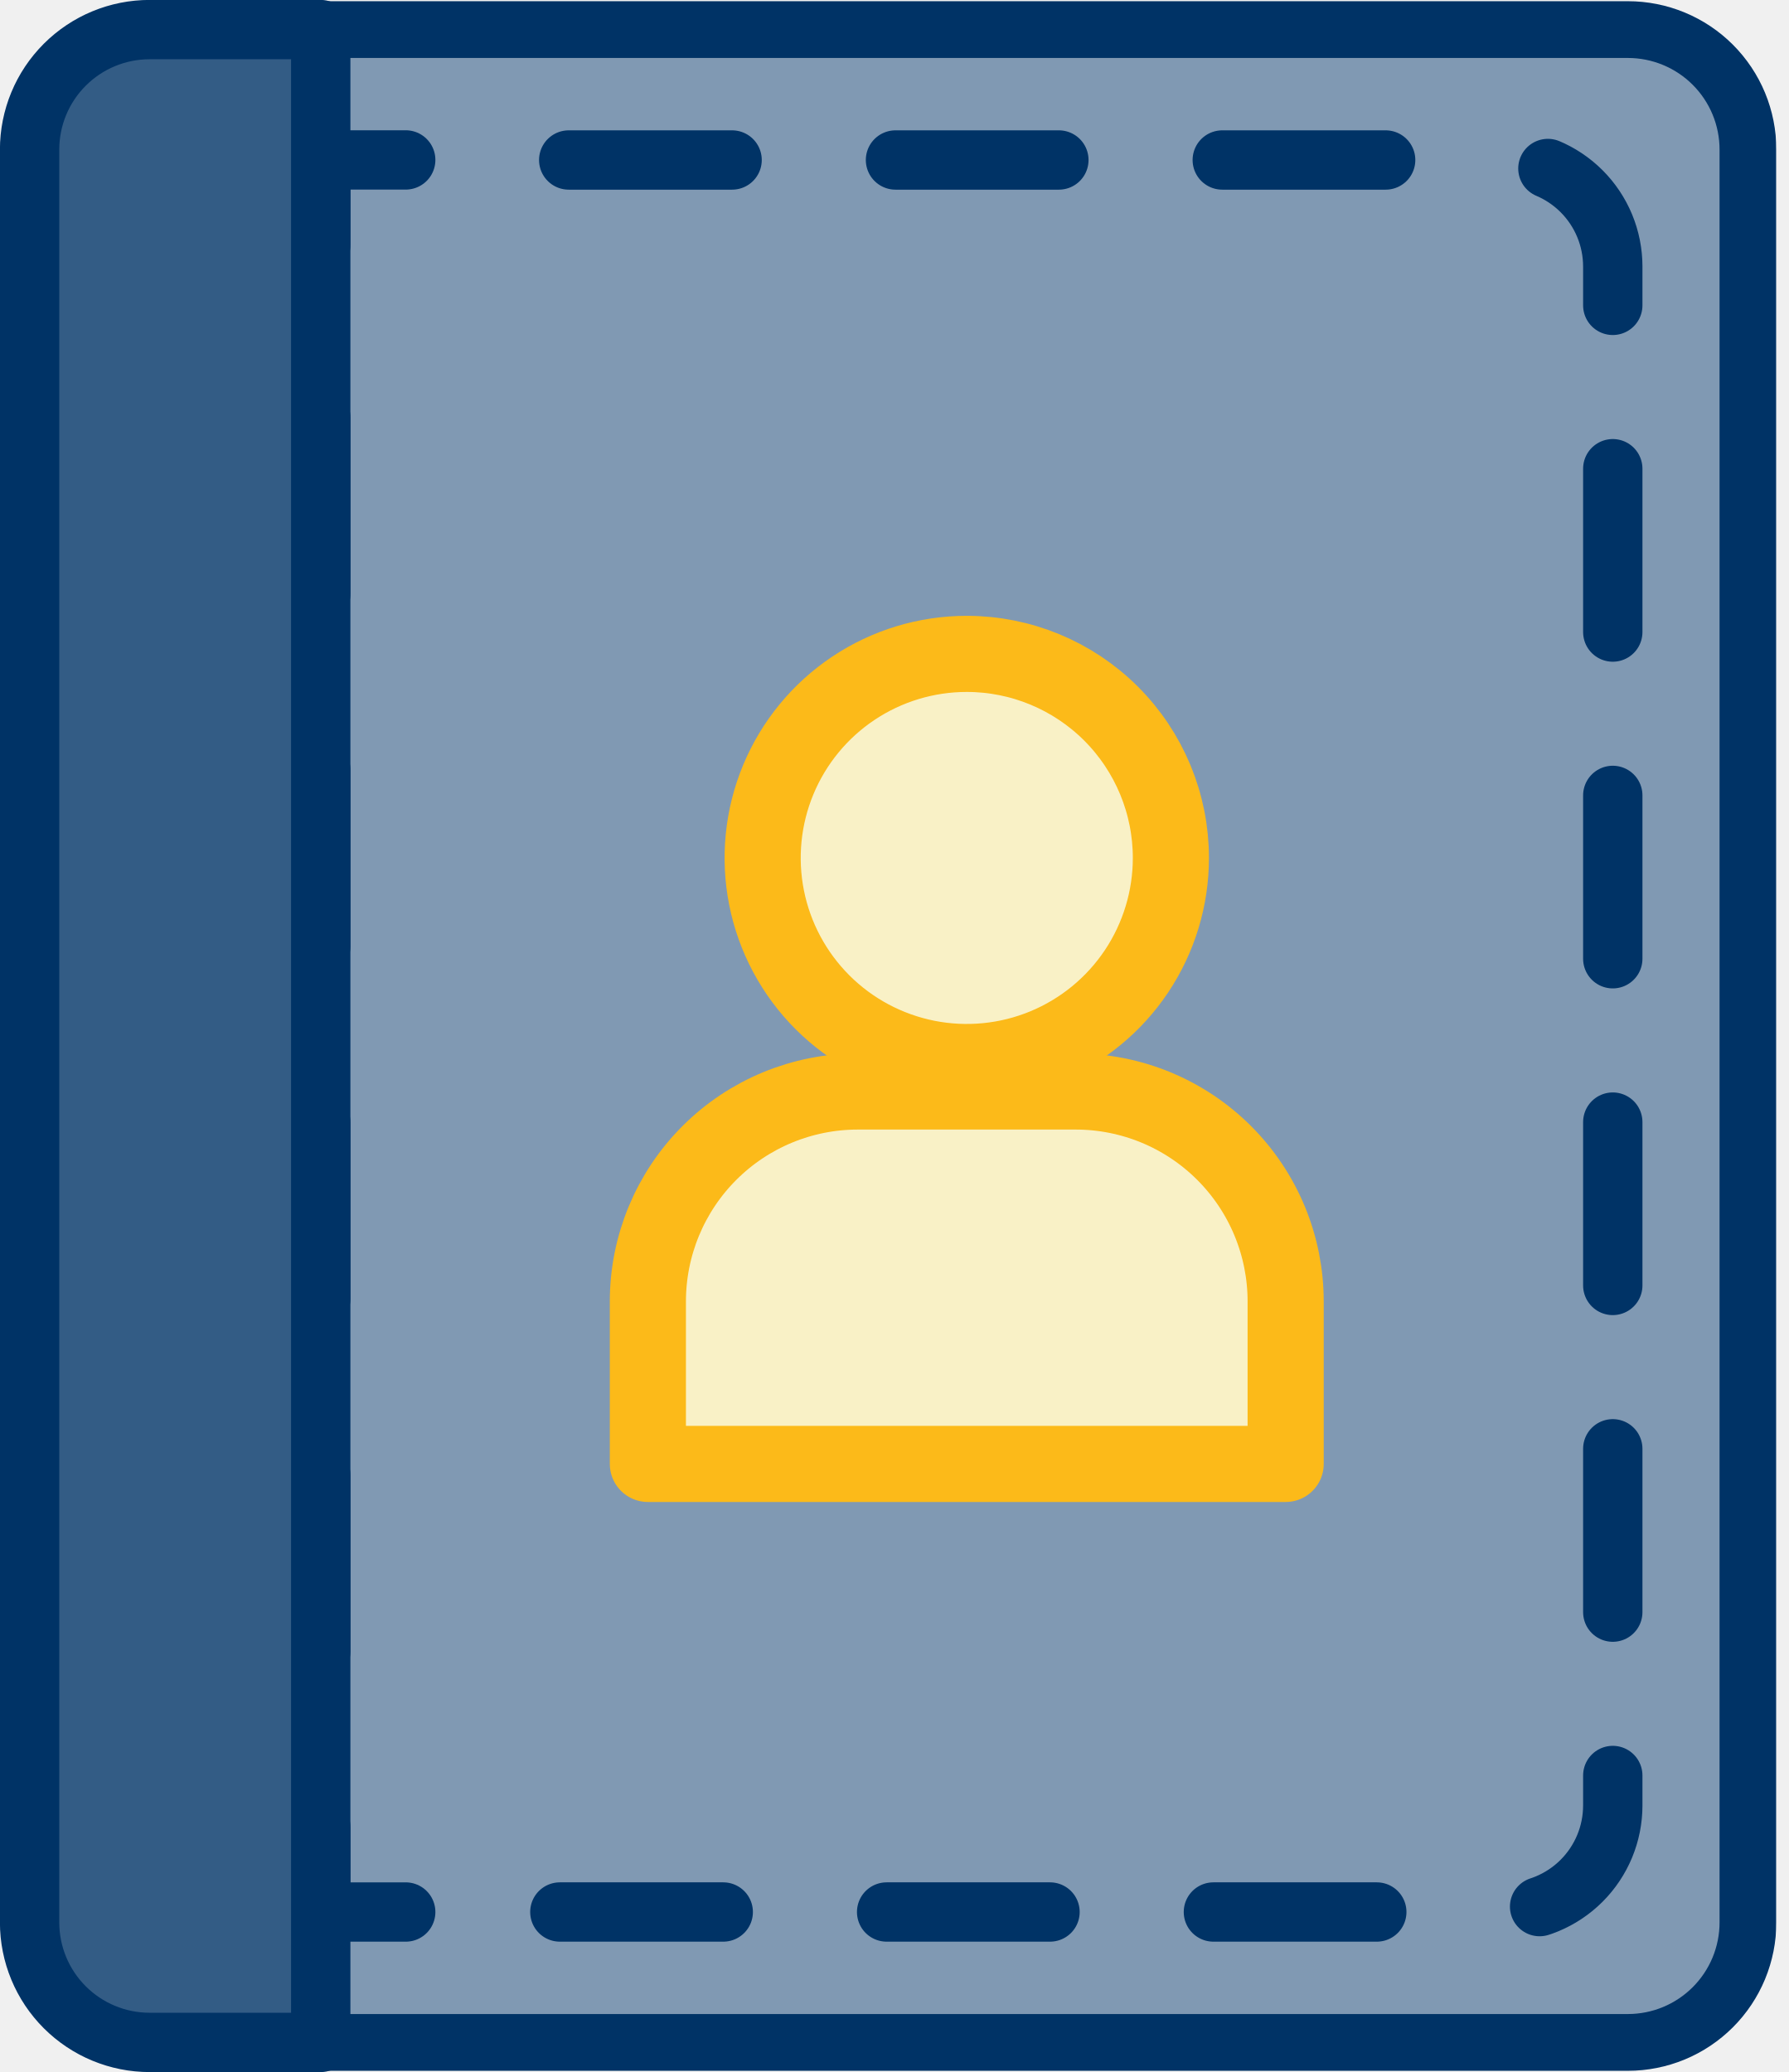
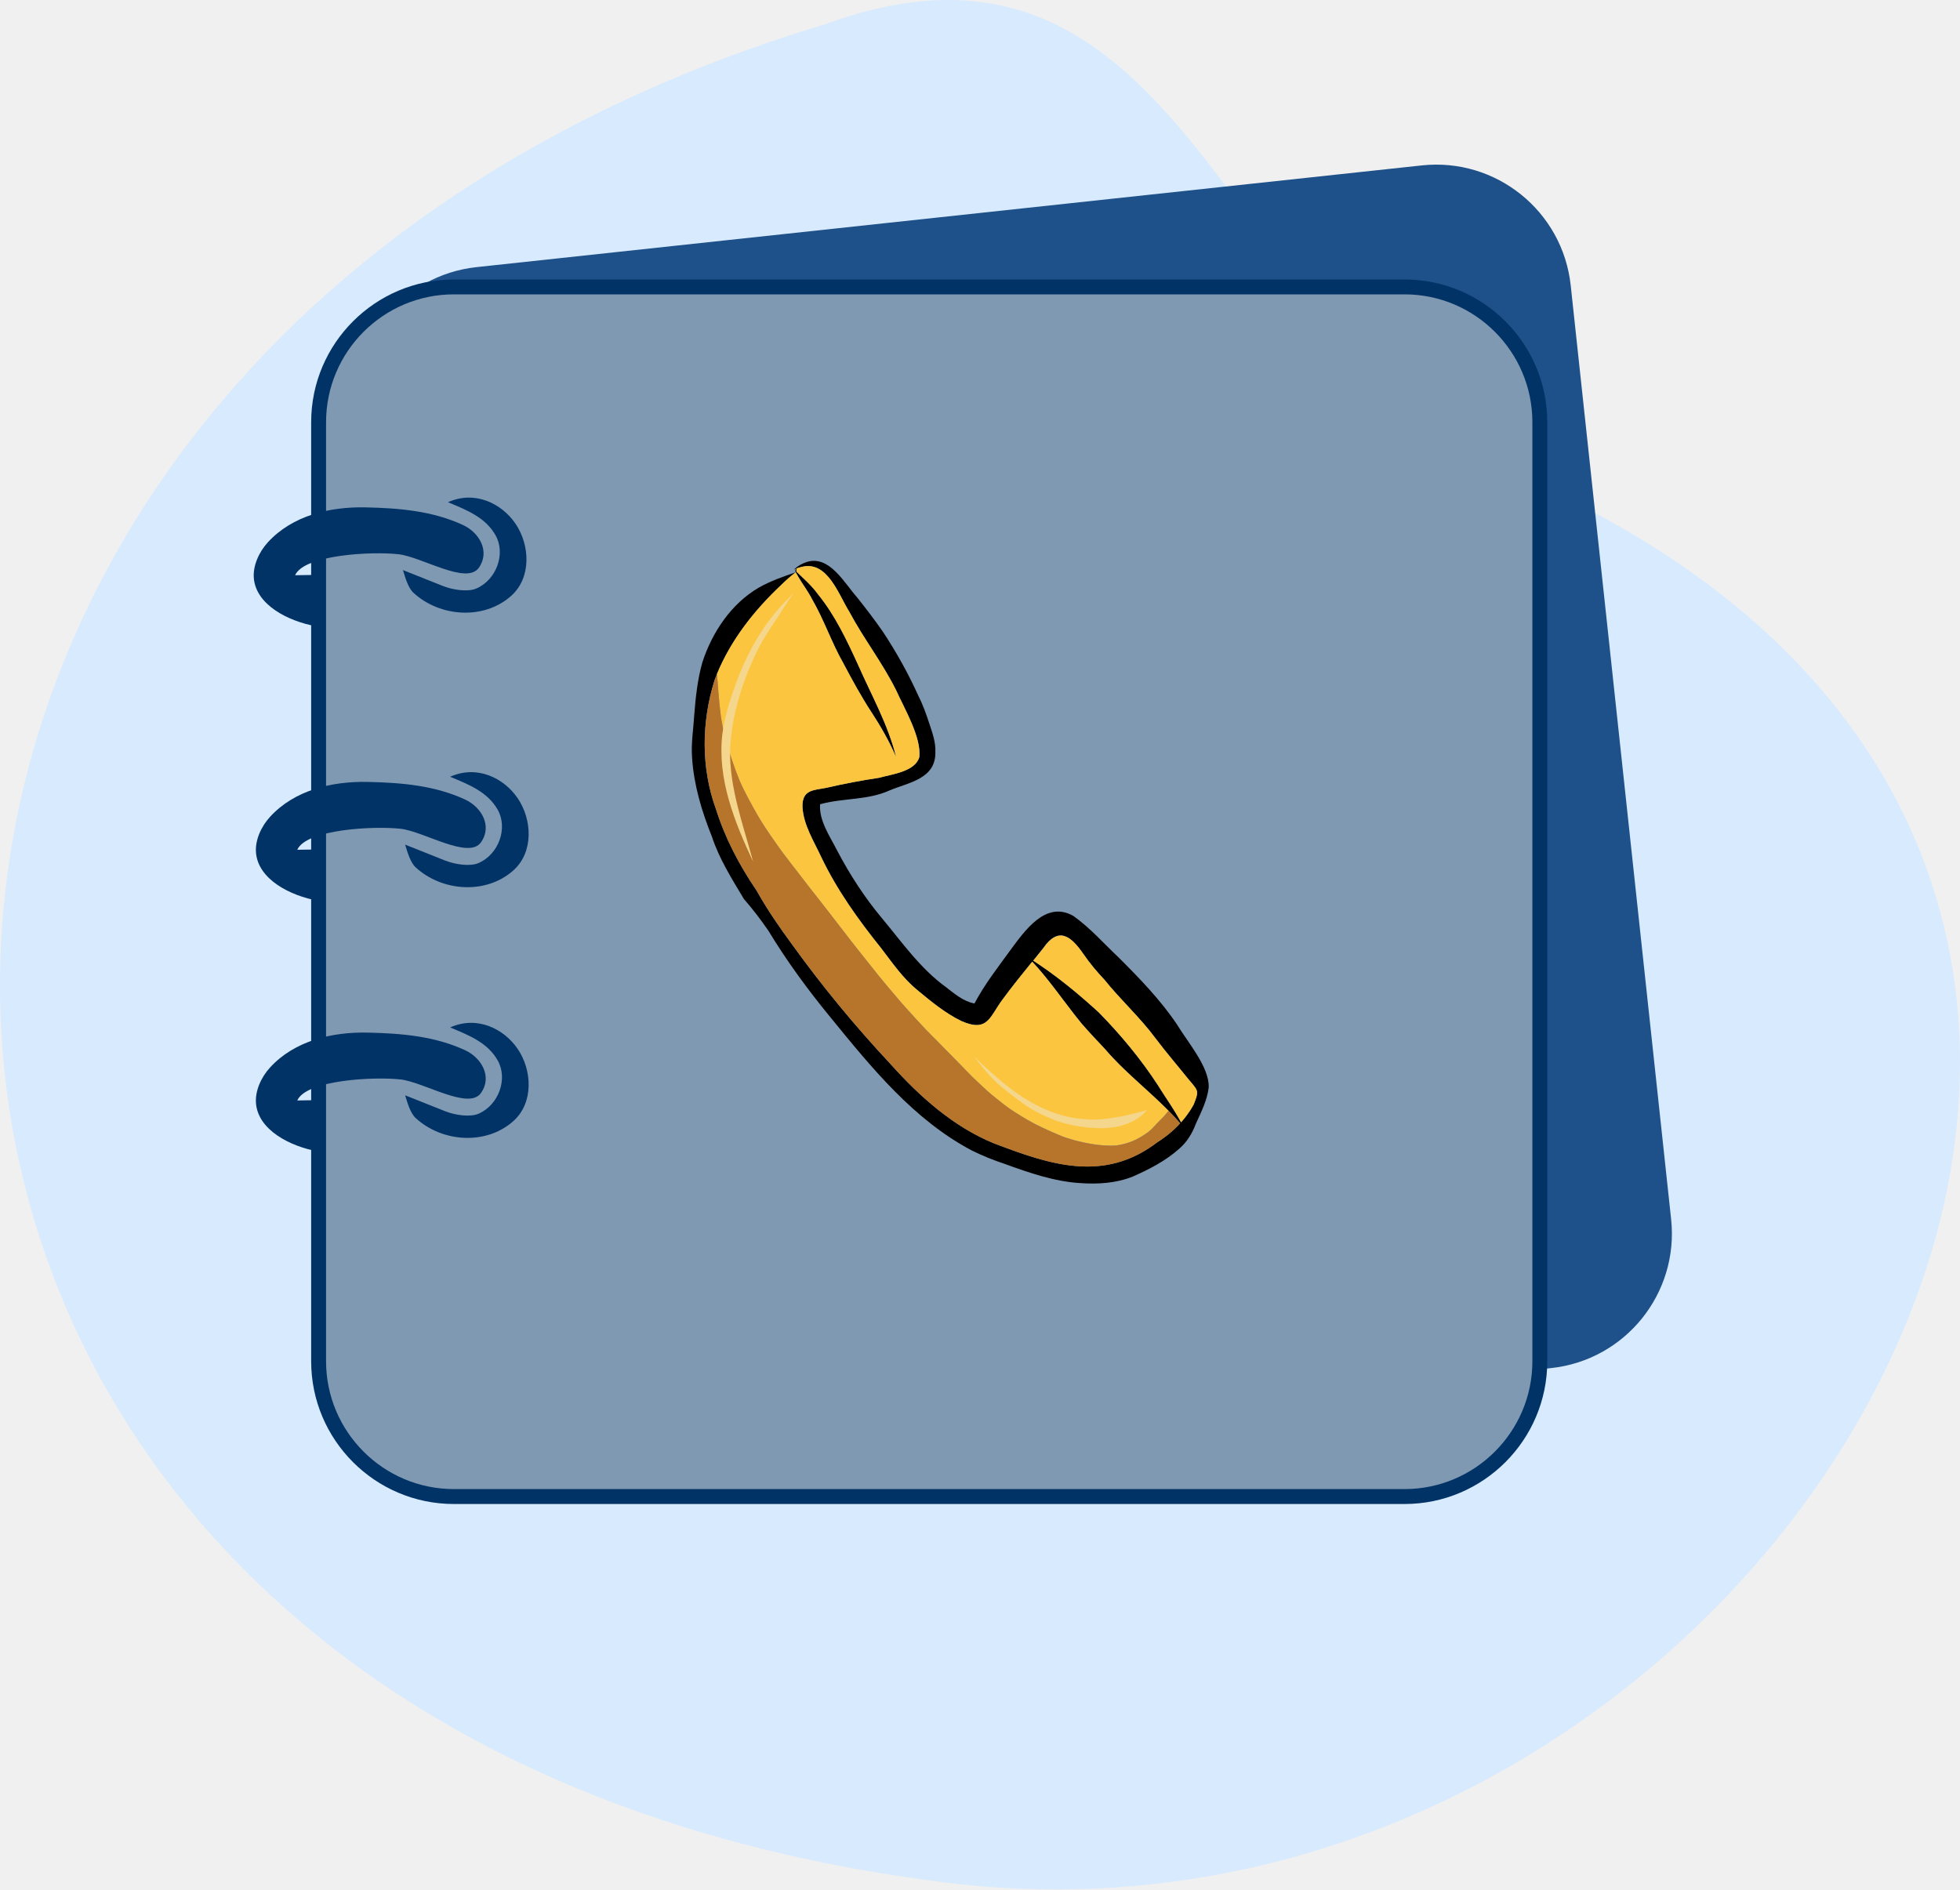
- <svg xmlns="http://www.w3.org/2000/svg" width="126" height="146" viewBox="0 0 126 146" fill="none">
-   <mask id="mask0_145_2247" style="mask-type:luminance" maskUnits="userSpaceOnUse" x="0" y="0" width="126" height="146">
-     <path d="M125.131 0H0V146H125.131V0Z" fill="white" />
-   </mask>
-   <g mask="url(#mask0_145_2247)">
-     <path d="M114.68 143.915H22.598V2.085H114.68C115.79 2.085 116.89 2.304 117.916 2.729C118.942 3.154 119.874 3.776 120.659 4.562C121.444 5.347 122.067 6.279 122.492 7.305C122.916 8.331 123.135 9.431 123.135 10.541V135.459C123.135 136.569 122.916 137.669 122.492 138.695C122.067 139.721 121.444 140.653 120.659 141.438C119.874 142.223 118.942 142.846 117.916 143.271C116.89 143.696 115.79 143.915 114.68 143.915Z" fill="#8099B3" />
-     <path d="M114.68 143.915H22.598V2.085H114.68C115.79 2.085 116.89 2.304 117.916 2.729C118.942 3.154 119.874 3.776 120.659 4.562C121.444 5.347 122.067 6.279 122.492 7.305C122.916 8.331 123.135 9.431 123.135 10.541V135.459C123.135 136.569 122.916 137.669 122.492 138.695C122.067 139.721 121.444 140.653 120.659 141.438C119.874 142.223 118.942 142.846 117.916 143.271C116.89 143.696 115.79 143.915 114.68 143.915Z" stroke="#003366" stroke-width="4" stroke-miterlimit="10" />
-     <path d="M28.581 134.727H22.597V128.744" stroke="#003366" stroke-width="4.18" stroke-linecap="round" stroke-linejoin="round" />
-     <path d="M22.597 116.355V23.451" stroke="#003366" stroke-width="4.18" stroke-linecap="round" stroke-linejoin="round" stroke-dasharray="12.42 12.42" />
-     <path d="M22.597 17.257V11.269H28.581" stroke="#003366" stroke-width="4.18" stroke-linecap="round" stroke-linejoin="round" />
-     <path d="M40.063 11.274H106.107C107.093 11.274 108.069 11.468 108.98 11.845C109.89 12.223 110.718 12.776 111.415 13.473C112.112 14.17 112.665 14.997 113.042 15.908C113.419 16.819 113.613 17.795 113.613 18.781V127.219C113.613 128.205 113.419 129.181 113.042 130.092C112.665 131.002 112.112 131.83 111.415 132.527C110.718 133.224 109.89 133.777 108.98 134.154C108.069 134.532 107.093 134.726 106.107 134.726H34.322" stroke="#003366" stroke-width="4.18" stroke-linecap="round" stroke-linejoin="round" stroke-dasharray="11.51 11.51" />
-     <path d="M22.594 143.915H10.541C9.431 143.915 8.331 143.696 7.305 143.271C6.279 142.846 5.347 142.223 4.562 141.438C2.976 139.852 2.085 137.702 2.085 135.459V10.541C2.085 8.298 2.976 6.147 4.562 4.562C6.147 2.976 8.298 2.085 10.541 2.085H22.594V143.915Z" fill="#335C85" />
-     <path d="M22.594 143.915H10.541C9.431 143.915 8.331 143.696 7.305 143.271C6.279 142.846 5.347 142.223 4.562 141.438C2.976 139.852 2.085 137.702 2.085 135.459V10.541C2.085 8.298 2.976 6.147 4.562 4.562C6.147 2.976 8.298 2.085 10.541 2.085H22.594V143.915Z" stroke="#003366" stroke-width="4.18" stroke-linecap="round" stroke-linejoin="round" />
-     <path d="M82.484 60.452C82.484 63.296 81.641 66.076 80.062 68.441C78.482 70.806 76.236 72.649 73.609 73.738C70.982 74.826 68.09 75.112 65.301 74.557C62.512 74.002 59.949 72.633 57.938 70.622C55.927 68.611 54.557 66.049 54.002 63.26C53.447 60.471 53.732 57.579 54.82 54.952C55.909 52.324 57.752 50.078 60.116 48.498C62.481 46.918 65.261 46.075 68.105 46.075C71.918 46.075 75.575 47.59 78.272 50.286C80.968 52.982 82.483 56.639 82.484 60.452Z" fill="#F9F1C6" />
-     <path d="M82.484 60.452C82.484 63.296 81.641 66.076 80.062 68.441C78.482 70.806 76.236 72.649 73.609 73.738C70.982 74.826 68.09 75.112 65.301 74.557C62.512 74.002 59.949 72.633 57.938 70.622C55.927 68.611 54.557 66.049 54.002 63.26C53.447 60.471 53.732 57.579 54.82 54.952C55.909 52.324 57.752 50.078 60.116 48.498C62.481 46.918 65.261 46.075 68.105 46.075C71.918 46.075 75.575 47.59 78.272 50.286C80.968 52.982 82.483 56.639 82.484 60.452Z" stroke="#FCBA19" stroke-width="5.363" stroke-linecap="round" stroke-linejoin="round" />
-     <path d="M90.569 103.153H45.64V91.702C45.64 87.779 47.198 84.017 49.972 81.243C52.746 78.469 56.508 76.911 60.431 76.911H75.776C77.719 76.911 79.642 77.293 81.437 78.036C83.232 78.779 84.862 79.869 86.236 81.243C87.61 82.616 88.7 84.247 89.443 86.041C90.186 87.836 90.569 89.76 90.569 91.702V103.153Z" fill="#F9F1C6" />
-     <path d="M90.569 103.153H45.64V91.702C45.64 87.779 47.198 84.017 49.972 81.243C52.746 78.469 56.508 76.911 60.431 76.911H75.776C77.719 76.911 79.642 77.293 81.437 78.036C83.232 78.779 84.862 79.869 86.236 81.243C87.61 82.616 88.7 84.247 89.443 86.041C90.186 87.836 90.569 89.76 90.569 91.702V103.153Z" stroke="#FCBA19" stroke-width="5.363" stroke-linecap="round" stroke-linejoin="round" />
-   </g>
+ <svg xmlns="http://www.w3.org/2000/svg" width="223" height="215" viewBox="0 0 223 215" fill="none">
+   <path d="M104.83 213.839C201.888 228.579 277.308 98.956 172.02 53.843C139.971 40.267 135.667 -12.624 93.796 2.788C-34.472 41.304 -31.552 195.09 104.83 213.839Z" fill="#D8EAFD" />
+   <path d="M161.762 18.822L54.219 30.396C45.769 31.305 39.656 38.895 40.565 47.349L51.988 153.587C52.897 162.041 60.485 168.157 68.935 167.247L176.477 155.674C184.928 154.764 191.041 147.174 190.132 138.72L178.709 32.482C177.799 24.028 170.212 17.912 161.762 18.822Z" fill="#1E5189" />
+   <path d="M159.802 32.647H51.639C43.14 32.647 36.25 39.54 36.25 48.042V154.893C36.25 163.396 43.14 170.288 51.639 170.288H159.802C168.302 170.288 175.191 163.396 175.191 154.893V48.042C175.191 39.54 168.302 32.647 159.802 32.647Z" fill="#8099B3" />
+   <path d="M159.805 171.139H51.639C42.687 171.139 35.403 163.852 35.403 154.896V48.042C35.403 39.086 42.687 31.802 51.639 31.802H159.805C168.758 31.802 176.041 39.089 176.041 48.042V154.896C176.041 163.852 168.758 171.139 159.805 171.139ZM51.639 33.495C43.621 33.495 37.098 40.021 37.098 48.04V154.893C37.098 162.914 43.621 169.441 51.639 169.441H159.805C167.823 169.441 174.347 162.914 174.347 154.893V48.04C174.347 40.018 167.823 33.495 159.805 33.495H51.639Z" fill="#013366" />
+   <path d="M45.316 63.065C42.32 62.729 34.618 63.11 33.576 65.455L36.025 65.416L36.002 71.27C32.698 70.677 29.153 68.8 28.882 65.817C28.752 64.401 29.453 62.822 30.486 61.697C33.263 58.674 37.487 57.646 41.599 57.733C45.477 57.818 49.216 58.14 52.67 59.737C54.537 60.598 55.785 62.743 54.483 64.599C53.08 66.602 48.013 63.367 45.316 63.062V63.065Z" fill="#013366" />
+   <path d="M50.479 66.707C51.495 67.111 53.207 67.388 54.184 66.97C56.483 65.987 57.576 62.997 56.37 60.887C55.232 58.892 53.167 58.058 50.967 57.146C54.017 55.776 57.07 57.273 58.649 59.587C60.31 62.025 60.488 65.743 58.141 67.82C55.034 70.569 50.063 70.219 47.053 67.464C46.437 66.902 46.107 65.721 45.844 64.868L50.479 66.713V66.707Z" fill="#013366" />
+   <path d="M45.562 94.305C42.565 93.969 34.864 94.35 33.822 96.695L36.27 96.656L36.248 102.51C32.943 101.917 29.399 100.041 29.128 97.057C28.998 95.642 29.698 94.062 30.732 92.938C33.508 89.915 37.733 88.886 41.845 88.974C45.723 89.058 49.462 89.381 52.916 90.977C54.783 91.839 56.031 93.983 54.729 95.839C53.325 97.843 48.259 94.608 45.562 94.302V94.305Z" fill="#013366" />
+   <path d="M50.727 97.947C51.744 98.351 53.455 98.628 54.432 98.21C56.731 97.227 57.824 94.237 56.618 92.127C55.48 90.132 53.416 89.299 51.216 88.386C54.266 87.016 57.319 88.513 58.898 90.827C60.558 93.266 60.736 96.984 58.389 99.06C55.283 101.809 50.312 101.459 47.301 98.704C46.686 98.142 46.355 96.961 46.093 96.108L50.727 97.953V97.947Z" fill="#013366" />
+   <path d="M45.562 122.83C42.565 122.494 34.864 122.876 33.822 125.221L36.27 125.181L36.248 131.035C32.943 130.442 29.399 128.566 29.128 125.582C28.998 124.167 29.698 122.587 30.732 121.463C33.508 118.44 37.733 117.411 41.845 117.499C45.723 117.584 49.462 117.906 52.916 119.502C54.783 120.364 56.031 122.508 54.729 124.365C53.325 126.368 48.259 123.133 45.562 122.828V122.83Z" fill="#013366" />
+   <path d="M50.727 126.472C51.744 126.876 53.455 127.153 54.432 126.735C56.731 125.752 57.824 122.763 56.618 120.652C55.48 118.657 53.416 117.824 51.216 116.911C54.266 115.541 57.319 117.038 58.898 119.352C60.558 121.791 60.736 125.509 58.389 127.585C55.283 130.335 50.312 129.984 47.301 127.229C46.686 126.667 46.355 125.486 46.093 124.633L50.727 126.478V126.472Z" fill="#013366" />
+   <path d="M122.896 134.624C119.934 134.437 117.121 133.459 114.353 132.456C113.06 132.027 111.794 131.518 110.571 130.914C103.954 127.419 99.162 121.491 94.51 115.79C91.921 112.642 89.509 109.353 87.396 105.861C86.538 104.629 85.634 103.428 84.64 102.301C83.276 100.015 81.821 97.721 80.988 95.173C79.839 92.316 78.946 89.333 78.743 86.247C78.613 84.575 78.898 82.913 78.997 81.249C79.15 79.266 79.373 77.282 79.912 75.364C81.022 71.954 83.177 68.713 86.312 66.876C87.645 66.119 89.097 65.608 90.545 65.119C89.952 65.566 89.396 66.063 88.865 66.585C85.637 69.62 82.844 73.234 81.29 77.415C79.811 82.15 79.74 87.361 81.449 92.045C82.502 95.393 84.115 98.445 86.077 101.332C87.286 103.493 88.693 105.533 90.161 107.525C93.578 112.269 97.309 116.784 101.3 121.056C104.624 124.766 108.456 128.213 113.113 130.111C119.552 132.564 125.61 134.584 131.662 129.984C133.368 128.911 134.834 127.456 135.808 125.681C136.421 124.133 136.353 124.155 135.328 122.938C134.038 121.324 132.682 119.759 131.439 118.106C129.697 115.753 127.5 113.778 125.667 111.489C124.786 110.554 123.964 109.571 123.235 108.509C121.817 106.454 120.408 105.409 118.697 107.87C117.166 109.808 115.565 111.693 114.107 113.687C112.599 115.662 112.444 117.524 109.38 116.179C107.544 115.281 105.931 113.953 104.367 112.651C102.729 111.314 101.537 109.56 100.26 107.895C97.676 104.677 95.259 101.307 93.468 97.574C92.612 95.721 91.426 93.904 91.308 91.816C91.263 89.858 92.528 89.929 94.036 89.641C96.019 89.177 98.015 88.804 100.026 88.502C101.469 88.092 104.13 87.815 104.604 86.146C104.841 83.899 102.921 80.664 101.989 78.596C100.441 75.457 98.275 72.688 96.631 69.603C95.42 67.665 94.171 63.834 91.308 64.486C90.972 64.554 90.641 64.673 90.331 64.808C90.76 64.399 91.271 64.105 91.836 63.932C94.389 63.175 96.083 66.368 97.515 67.973C98.521 69.241 99.515 70.524 100.433 71.858C101.989 74.206 103.359 76.658 104.511 79.232C105.019 80.221 105.383 81.269 105.731 82.323C106.073 83.368 106.474 84.45 106.423 85.566C106.491 88.618 103.418 89.025 101.226 89.934C98.727 91.082 95.917 90.785 93.31 91.514C93.149 93.353 94.454 95.215 95.259 96.806C96.691 99.524 98.368 102.12 100.342 104.48C102.63 107.22 104.706 110.209 107.631 112.326C108.617 113.088 109.611 113.95 110.871 114.185C111.995 112.049 113.483 110.142 114.904 108.186C116.564 105.952 118.951 102.425 122.117 104.22C124.068 105.612 125.548 107.327 127.274 108.949C129.674 111.348 132.066 113.809 133.956 116.64C135.139 118.606 137.59 121.401 137.523 123.726C137.35 125.212 136.664 126.532 136.057 127.874C135.659 128.939 135.06 129.942 134.193 130.691C132.642 132.086 130.753 133.058 128.855 133.892C126.974 134.638 124.893 134.768 122.893 134.621L122.896 134.624Z" fill="black" />
+   <path d="M101.961 86.146C101.181 84.36 100.227 82.676 99.156 81.051C97.987 79.254 96.959 77.373 95.959 75.48C94.615 73.118 93.754 70.518 92.387 68.168C91.935 67.278 91.325 66.495 90.828 65.639C90.746 65.418 90.407 65.077 90.531 64.865C90.542 64.853 90.562 64.851 90.568 64.839C90.494 64.907 90.545 64.966 90.602 65.029C91.46 65.859 92.364 66.645 93.07 67.62C95.022 70.021 96.343 72.829 97.626 75.627C99.15 79.102 101.048 82.442 101.963 86.146H101.961Z" fill="black" />
+   <path d="M134.664 128.286C132.001 125.014 128.468 122.593 125.734 119.381C124.831 118.417 123.919 117.462 123.057 116.462C121.08 114.046 118.903 110.786 116.906 108.89C119.823 110.715 122.523 112.913 125.057 115.241C127.519 117.767 129.784 120.485 131.713 123.441C132.702 125.051 133.845 126.585 134.664 128.286Z" fill="black" />
+   <path d="M135.334 122.941C136.359 124.161 136.427 124.136 135.814 125.684C135.797 125.715 135.777 125.749 135.76 125.78C135.746 125.803 135.735 125.825 135.721 125.848C135.707 125.871 135.695 125.893 135.681 125.916C135.619 126.02 135.557 126.125 135.492 126.227C135.481 126.246 135.469 126.263 135.458 126.283C135.438 126.317 135.416 126.348 135.393 126.382C135.385 126.393 135.376 126.407 135.368 126.419C135.181 126.701 134.984 126.972 134.775 127.235C134.758 127.255 134.744 127.275 134.727 127.295C134.71 127.314 134.693 127.334 134.679 127.354C134.628 127.416 134.577 127.478 134.523 127.537C134.495 127.571 134.467 127.602 134.439 127.636C134.419 127.659 134.396 127.684 134.376 127.707C134.354 127.662 134.328 127.617 134.306 127.574C134.292 127.546 134.275 127.518 134.261 127.489C134.247 127.467 134.235 127.441 134.221 127.419C134.077 127.162 133.93 126.905 133.775 126.653C133.761 126.631 133.749 126.611 133.735 126.588C133.487 126.181 133.227 125.777 132.967 125.379C132.947 125.351 132.928 125.32 132.911 125.291C132.826 125.159 132.738 125.029 132.651 124.896C132.625 124.859 132.603 124.822 132.577 124.786C132.529 124.712 132.481 124.636 132.431 124.562C132.4 124.511 132.366 124.463 132.335 124.413C132.287 124.339 132.239 124.263 132.191 124.189C132.159 124.139 132.126 124.091 132.094 124.04C132.052 123.972 132.01 123.907 131.967 123.839C131.939 123.794 131.911 123.751 131.883 123.706C131.826 123.619 131.773 123.528 131.716 123.441C129.787 120.485 127.522 117.767 125.059 115.241C124.986 115.174 124.913 115.106 124.839 115.041C124.766 114.973 124.692 114.905 124.619 114.84C124.568 114.795 124.517 114.75 124.466 114.702C124.424 114.665 124.384 114.628 124.342 114.592C124.286 114.541 124.229 114.49 124.173 114.442C124.108 114.385 124.043 114.326 123.981 114.269C123.967 114.258 123.955 114.247 123.941 114.236C123.873 114.176 123.806 114.117 123.738 114.058C123.656 113.987 123.577 113.916 123.495 113.846C123.436 113.792 123.373 113.741 123.314 113.69C123.15 113.549 122.984 113.408 122.82 113.266C122.758 113.216 122.696 113.162 122.636 113.111C122.535 113.026 122.433 112.939 122.328 112.854C122.272 112.806 122.213 112.758 122.156 112.71C122.139 112.696 122.125 112.684 122.108 112.67C122.052 112.622 121.992 112.577 121.936 112.529C121.911 112.509 121.885 112.487 121.86 112.467C121.795 112.416 121.733 112.362 121.668 112.311C121.614 112.269 121.563 112.227 121.509 112.184C121.323 112.035 121.134 111.885 120.945 111.738C120.877 111.687 120.812 111.633 120.744 111.583C120.733 111.574 120.722 111.566 120.71 111.554C120.637 111.498 120.563 111.441 120.49 111.385C120.405 111.32 120.318 111.255 120.233 111.19C120.171 111.145 120.109 111.097 120.047 111.051C119.951 110.978 119.852 110.907 119.756 110.834C119.688 110.783 119.617 110.732 119.55 110.684C119.518 110.661 119.485 110.636 119.453 110.613C119.4 110.574 119.343 110.534 119.287 110.495C119.211 110.441 119.137 110.387 119.061 110.334C119.05 110.325 119.036 110.317 119.024 110.308C118.959 110.26 118.891 110.215 118.827 110.17C118.812 110.159 118.795 110.147 118.781 110.139C118.705 110.085 118.632 110.034 118.555 109.983C118.482 109.933 118.406 109.882 118.332 109.831C118.132 109.695 117.928 109.56 117.728 109.427C117.674 109.39 117.618 109.356 117.564 109.319C117.948 108.845 118.329 108.37 118.708 107.893C120.419 105.432 121.829 106.477 123.246 108.531C123.972 109.593 124.794 110.574 125.678 111.512C127.511 113.798 129.708 115.773 131.451 118.129C132.693 119.782 134.049 121.344 135.339 122.96L135.334 122.941Z" fill="#FCC53F" />
+   <path d="M90.653 65.181C90.449 65.074 90.475 64.811 90.638 64.681C90.638 64.726 90.633 64.774 90.63 64.82C90.63 64.944 90.585 65.074 90.653 65.181Z" fill="black" />
+   <path d="M132.95 126.388C132.905 126.441 132.865 126.495 132.823 126.551C132.64 126.792 132.431 127.003 132.222 127.221C132.063 127.385 131.902 127.546 131.744 127.71C131.518 127.944 131.301 128.187 131.072 128.419C130.945 128.546 130.812 128.668 130.674 128.778C130.394 128.993 130.098 129.182 129.793 129.363C129.793 129.363 129.784 129.365 129.779 129.371C129.493 129.538 129.203 129.693 128.898 129.823C128.578 129.953 128.254 130.061 127.923 130.151C127.663 130.219 127.375 130.284 127.082 130.323C126.861 130.349 126.641 130.357 126.421 130.357C125.833 130.354 125.218 130.312 124.608 130.227C124.212 130.171 123.791 130.097 123.371 130.01C122.95 129.925 122.535 129.818 122.122 129.707C121.837 129.628 121.555 129.544 121.275 129.45C120.998 129.357 120.727 129.25 120.459 129.137C119.863 128.882 119.273 128.62 118.685 128.346C118.072 128.06 117.468 127.752 116.881 127.413C116.449 127.162 116.005 126.888 115.567 126.608C115.333 126.458 115.099 126.308 114.87 126.15C114.672 126.012 114.477 125.868 114.282 125.721C113.958 125.469 113.639 125.212 113.319 124.958C112.983 124.689 112.65 124.418 112.331 124.13C112.032 123.862 111.741 123.585 111.444 123.308C111.167 123.051 110.893 122.791 110.622 122.525C110.622 122.525 110.617 122.52 110.614 122.517C110.385 122.288 110.153 122.051 109.922 121.81C109.552 121.426 109.179 121.045 108.806 120.663C108.609 120.46 108.408 120.254 108.21 120.053C108.007 119.847 107.798 119.643 107.595 119.437C107.211 119.053 106.838 118.66 106.454 118.273C106.05 117.863 105.638 117.459 105.242 117.044C104.869 116.651 104.505 116.253 104.138 115.855C103.779 115.467 103.429 115.072 103.076 114.682C102.72 114.286 102.37 113.888 102.028 113.481C101.848 113.264 101.667 113.049 101.483 112.834C101.314 112.634 101.139 112.433 100.969 112.23C100.616 111.809 100.269 111.385 99.921 110.961C99.569 110.531 99.227 110.094 98.885 109.656C98.552 109.229 98.21 108.814 97.874 108.39C97.532 107.96 97.193 107.528 96.855 107.096L96.849 107.09C96.849 107.09 96.846 107.085 96.843 107.082C96.586 106.751 96.329 106.415 96.072 106.079C95.841 105.779 95.609 105.483 95.375 105.183C95.14 104.881 94.894 104.559 94.649 104.239C94.4 103.917 94.149 103.595 93.9 103.273C93.66 102.962 93.42 102.651 93.177 102.344C92.932 102.03 92.683 101.719 92.437 101.405C92.248 101.163 92.059 100.917 91.867 100.674C91.551 100.267 91.223 99.84 90.898 99.414C90.619 99.046 90.333 98.688 90.048 98.323C90.045 98.32 90.04 98.312 90.034 98.303C89.695 97.868 89.359 97.427 89.031 96.984C88.701 96.54 88.385 96.088 88.068 95.633C87.746 95.173 87.424 94.715 87.117 94.243C86.809 93.771 86.51 93.297 86.224 92.814C86.041 92.497 85.86 92.175 85.682 91.853C85.493 91.514 85.306 91.172 85.126 90.83C84.953 90.497 84.781 90.166 84.615 89.83C84.448 89.496 84.293 89.157 84.146 88.816C83.835 88.07 83.555 87.315 83.301 86.547C83.16 86.123 83.022 85.702 82.889 85.275C82.776 84.908 82.671 84.535 82.57 84.165C82.443 83.688 82.321 83.204 82.225 82.718C82.174 82.456 82.124 82.193 82.081 81.93C82.044 81.701 82.011 81.475 81.98 81.246C81.926 80.82 81.883 80.396 81.841 79.969C81.799 79.543 81.765 79.116 81.728 78.689C81.694 78.277 81.663 77.862 81.632 77.449C81.618 77.257 81.601 77.065 81.581 76.873C81.576 76.816 81.57 76.763 81.562 76.706C83.157 72.821 85.815 69.442 88.862 66.58C89.39 66.06 89.944 65.563 90.534 65.119C90.607 65.294 90.768 65.486 90.819 65.63C91.316 66.484 91.923 67.269 92.378 68.159C93.745 70.51 94.606 73.109 95.951 75.471C96.951 77.364 97.978 79.246 99.148 81.043C100.218 82.668 101.173 84.352 101.949 86.137C101.037 82.43 99.139 79.091 97.611 75.618C96.332 72.824 95.007 70.013 93.056 67.611C92.356 66.642 91.455 65.859 90.602 65.034C90.602 64.964 90.616 64.887 90.616 64.814C90.616 64.772 90.624 64.726 90.624 64.684C90.842 64.602 91.068 64.531 91.296 64.486C94.16 63.834 95.409 67.665 96.62 69.603C98.264 72.688 100.43 75.46 101.978 78.596C102.909 80.667 104.833 83.899 104.593 86.148C104.118 87.818 101.458 88.095 100.015 88.505C98.004 88.807 96.007 89.183 94.025 89.643C92.516 89.932 91.251 89.861 91.296 91.819C91.415 93.907 92.601 95.724 93.457 97.577C95.245 101.309 97.665 104.68 100.249 107.898C101.526 109.562 102.717 111.314 104.355 112.653C105.92 113.956 107.533 115.284 109.368 116.182C112.433 117.527 112.588 115.665 114.096 113.69C115.161 112.232 116.302 110.834 117.437 109.43C119.278 111.362 121.241 114.258 123.04 116.456C123.904 117.456 124.814 118.411 125.718 119.375C127.898 121.935 130.584 123.994 132.933 126.382L132.95 126.388Z" fill="#FCC53F" />
+   <path d="M132.959 126.396C133.413 126.857 133.854 127.328 134.275 127.82C133.512 128.656 132.628 129.382 131.665 129.987C129.025 131.996 126.381 132.742 123.707 132.742C120.253 132.742 116.745 131.496 113.116 130.114C108.459 128.216 104.627 124.769 101.303 121.059C97.312 116.784 93.581 112.272 90.164 107.528C88.695 105.536 87.289 103.499 86.08 101.335C84.117 98.445 82.505 95.396 81.451 92.048C79.746 87.363 79.813 82.153 81.293 77.418C81.375 77.198 81.46 76.98 81.55 76.763C81.55 76.723 81.556 76.686 81.556 76.65V76.644C81.559 76.655 81.562 76.669 81.562 76.683C81.562 76.695 81.564 76.706 81.567 76.717C81.576 76.771 81.581 76.828 81.587 76.884C81.607 77.076 81.624 77.268 81.638 77.46C81.669 77.873 81.697 78.288 81.734 78.701C81.77 79.127 81.804 79.554 81.847 79.981C81.889 80.407 81.934 80.834 81.985 81.258C82.016 81.487 82.047 81.715 82.087 81.941C82.129 82.204 82.18 82.467 82.231 82.73C82.327 83.216 82.445 83.696 82.575 84.176C82.677 84.546 82.782 84.919 82.895 85.287C83.025 85.713 83.166 86.134 83.307 86.558C83.561 87.324 83.841 88.081 84.151 88.827C84.298 89.169 84.454 89.508 84.62 89.841C84.787 90.177 84.959 90.508 85.131 90.841C85.312 91.186 85.498 91.525 85.688 91.864C85.866 92.186 86.046 92.505 86.23 92.825C86.515 93.308 86.817 93.783 87.122 94.254C87.427 94.723 87.752 95.184 88.074 95.644C88.39 96.097 88.707 96.552 89.037 96.995C89.368 97.439 89.701 97.879 90.04 98.314C90.045 98.323 90.051 98.332 90.054 98.334C90.336 98.696 90.624 99.058 90.904 99.425C91.229 99.852 91.556 100.281 91.873 100.685C92.062 100.928 92.251 101.174 92.443 101.417C92.689 101.73 92.934 102.044 93.183 102.355C93.426 102.663 93.666 102.974 93.906 103.284C94.154 103.606 94.406 103.929 94.654 104.251C94.9 104.57 95.146 104.892 95.38 105.194C95.612 105.494 95.846 105.79 96.078 106.09C96.335 106.426 96.589 106.762 96.849 107.093C96.849 107.093 96.852 107.099 96.854 107.101L96.86 107.107C97.199 107.539 97.538 107.972 97.88 108.401C98.216 108.825 98.557 109.24 98.891 109.667C99.232 110.105 99.577 110.543 99.927 110.972C100.275 111.396 100.622 111.823 100.975 112.241C101.144 112.444 101.317 112.642 101.489 112.845C101.672 113.06 101.853 113.278 102.034 113.492C102.376 113.899 102.726 114.301 103.082 114.693C103.435 115.083 103.785 115.479 104.144 115.866C104.511 116.264 104.875 116.663 105.248 117.055C105.646 117.473 106.056 117.875 106.459 118.284C106.841 118.671 107.216 119.064 107.6 119.448C107.807 119.655 108.013 119.858 108.216 120.064C108.417 120.268 108.614 120.471 108.812 120.675C109.185 121.056 109.558 121.437 109.928 121.822C110.159 122.062 110.391 122.299 110.619 122.528C110.619 122.531 110.625 122.534 110.628 122.537C110.899 122.802 111.173 123.062 111.45 123.319C111.743 123.593 112.037 123.87 112.337 124.141C112.656 124.43 112.989 124.701 113.325 124.969C113.644 125.226 113.963 125.481 114.288 125.732C114.48 125.879 114.675 126.02 114.876 126.162C115.104 126.32 115.339 126.469 115.573 126.619C116.011 126.899 116.454 127.17 116.886 127.424C117.474 127.763 118.075 128.069 118.691 128.357C119.278 128.631 119.869 128.894 120.465 129.148C120.733 129.261 121.004 129.368 121.281 129.462C121.56 129.555 121.843 129.64 122.128 129.719C122.54 129.829 122.955 129.936 123.376 130.021C123.797 130.106 124.218 130.179 124.613 130.239C125.223 130.323 125.839 130.366 126.426 130.369C126.647 130.369 126.867 130.36 127.087 130.335C127.381 130.295 127.669 130.23 127.929 130.162C128.259 130.072 128.587 129.964 128.903 129.835C129.208 129.705 129.499 129.549 129.784 129.382C129.79 129.38 129.798 129.374 129.798 129.374C130.101 129.196 130.4 129.007 130.68 128.789C130.821 128.676 130.951 128.557 131.078 128.43C131.307 128.199 131.524 127.956 131.75 127.721C131.908 127.557 132.066 127.393 132.227 127.232C132.436 127.018 132.648 126.803 132.829 126.563C132.871 126.509 132.911 126.453 132.956 126.399C132.973 126.379 132.99 126.359 133.01 126.342C133.01 126.342 133.01 126.345 133.007 126.348C132.993 126.368 132.978 126.388 132.964 126.407L132.959 126.396ZM84.744 96.614C84.758 96.614 84.77 96.6 84.77 96.585C84.77 96.571 84.756 96.56 84.742 96.56C84.727 96.56 84.716 96.574 84.716 96.588C84.716 96.602 84.73 96.614 84.744 96.614Z" fill="#B6752A" />
+   <path d="M85.691 98.06C83.57 93.531 81.587 88.626 82.186 83.526C82.468 81.354 83.171 79.274 83.928 77.226C85.326 73.601 87.394 70.137 90.28 67.543C89.452 68.572 88.834 69.784 88.06 70.863C87.272 72.03 86.535 73.236 85.931 74.508C84.355 77.893 83.222 81.569 83.067 85.315C82.979 89.677 84.578 93.904 85.691 98.06Z" fill="#F4D68C" />
+   <path d="M123.628 128.283C122.354 128.139 121.08 127.893 119.888 127.413C118.982 127.054 118.098 126.642 117.259 126.142C116.706 125.808 116.189 125.418 115.672 125.031C114.901 124.455 114.141 123.867 113.43 123.22C112.435 122.319 111.622 121.237 110.789 120.194C110.786 120.191 110.78 120.186 110.778 120.183C110.879 120.268 110.972 120.367 111.069 120.457C111.859 121.226 112.678 121.969 113.517 122.681C116.223 125.031 119.307 126.919 122.933 127.311C123.532 127.365 124.133 127.402 124.735 127.393C126.429 127.311 128.098 126.95 129.739 126.529C129.996 126.458 130.256 126.385 130.502 126.3C129.801 127.15 129.005 127.611 127.977 127.967C126.582 128.447 125.079 128.427 123.628 128.283Z" fill="#F4D68C" />
</svg>
